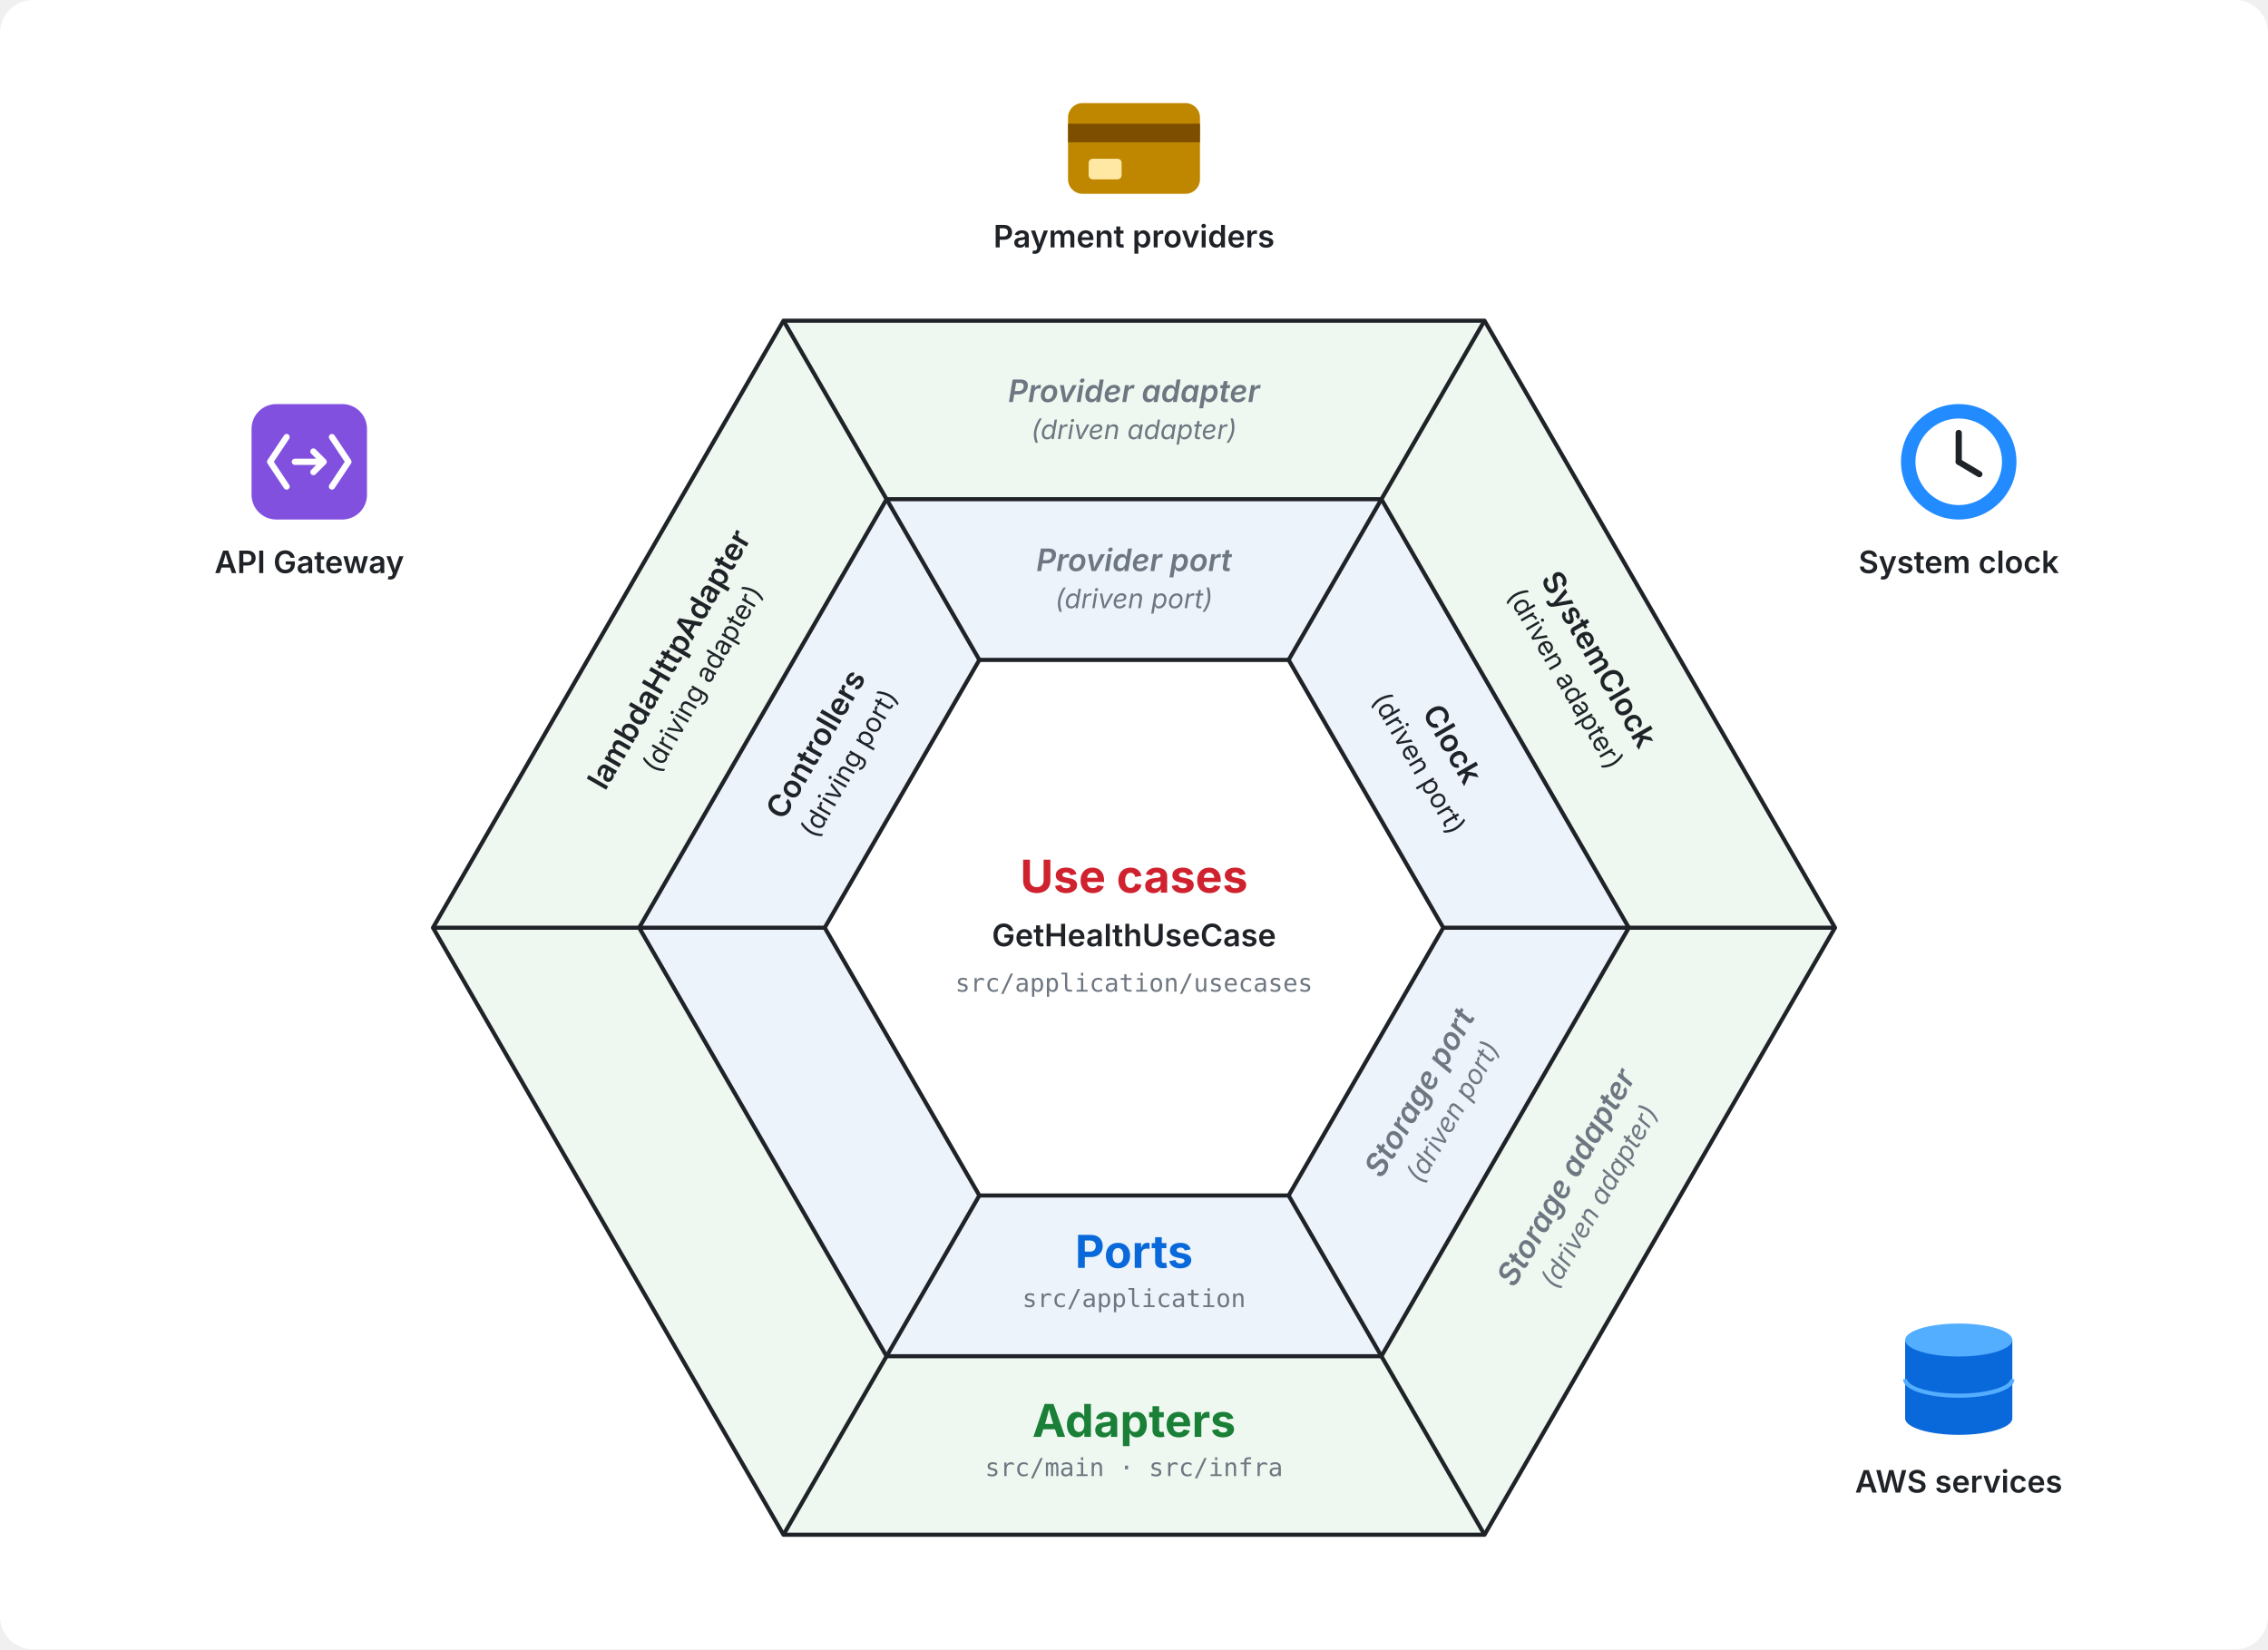
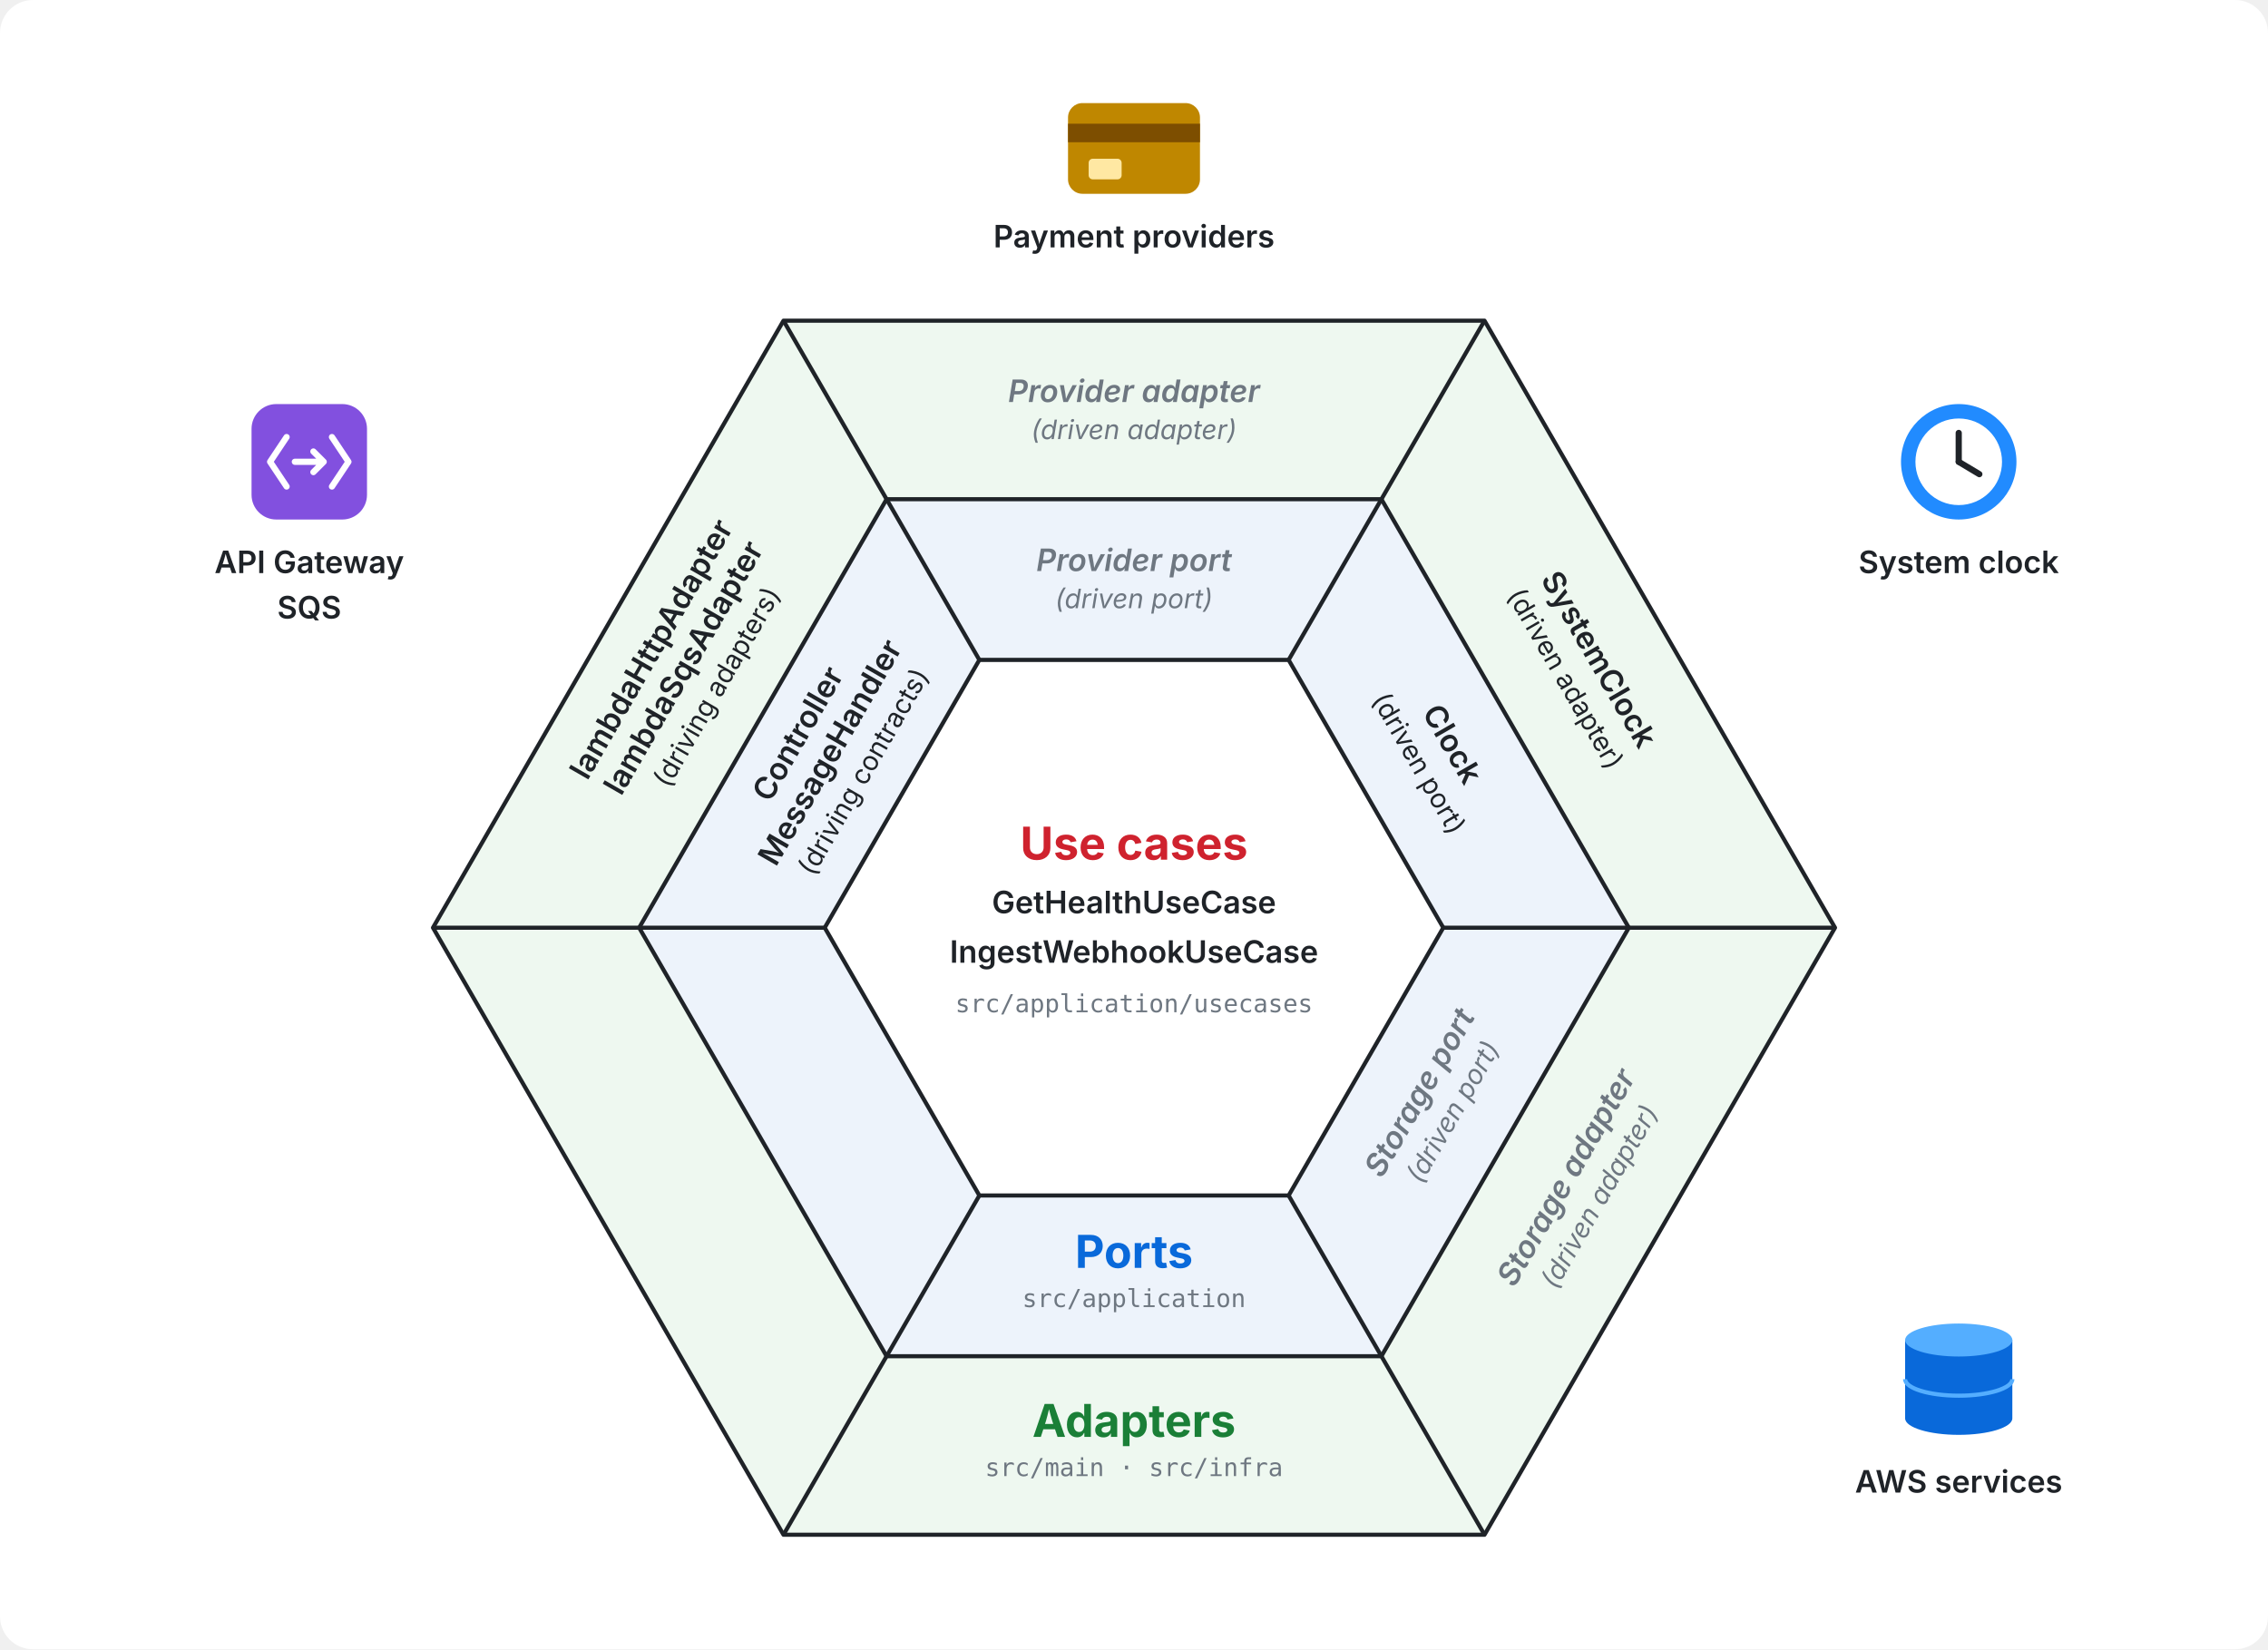
<svg xmlns="http://www.w3.org/2000/svg" viewBox="0 0 1100 800" width="1100" height="800" role="img" aria-labelledby="title desc">
  <style>
    .bg { fill: #ffffff; }
    .edge { fill: none; stroke: #1f2328; stroke-width: 2; stroke-linejoin: round; }
    .outer { fill: #eef8f0; }
    .middle { fill: #edf3fb; }
    .core { fill: #ffffff; }
    text { font-family: Inter, -apple-system, "Segoe UI", Helvetica, Arial, sans-serif; text-anchor: middle; fill: #1f2328; }
    .name { font-size: 15px; font-weight: 600; }
    .role { font-size: 13px; }
    .example { fill: #6e7781; font-style: italic; }
    .path { font-family: ui-monospace, SFMono-Regular, Menlo, Consolas, monospace; font-size: 12px; fill: #6e7781; }
    .ring { font-size: 22px; font-weight: 700; }
    .core-label { fill: #cf222e; }
    .ports-label { fill: #0969da; }
    .adapters-label { fill: #1a7f37; }
    .actor { font-size: 15px; font-weight: 600; }
    .icon-ink { fill: none; stroke: #ffffff; stroke-width: 3; stroke-linecap: round; stroke-linejoin: round; }
    .clock-face { fill: #ffffff; }
    .clock-hand { stroke: #1f2328; stroke-width: 3; stroke-linecap: round; }
    @media (prefers-color-scheme: dark) {
      .bg { fill: #0d1117; }
      .edge { stroke: #c9d1d9; }
      .outer { fill: #12261a; }
      .middle { fill: #111d2e; }
      .core { fill: #0d1117; }
      text { fill: #e6edf3; }
      .example, .path { fill: #8b949e; }
      .core-label { fill: #ff7b72; }
      .ports-label { fill: #58a6ff; }
      .adapters-label { fill: #3fb950; }
      .clock-face { fill: #0d1117; }
      .clock-hand { stroke: #e6edf3; }
    }
  </style>
  <rect class="bg" x="0" y="0" width="1100" height="800" rx="16" />
  <polygon class="outer" points="890,450 720,744.45 380,744.45 210,450 380,155.55 720,155.55" />
  <polygon class="middle" points="790,450 670,657.85 430,657.85 310,450 430,242.15 670,242.15" />
  <polygon class="core" points="700,450 625,579.9 475,579.9 400,450 475,320.1 625,320.1" />
  <g class="edge">
    <polygon points="890,450 720,744.45 380,744.45 210,450 380,155.55 720,155.55" />
    <polygon points="790,450 670,657.85 430,657.85 310,450 430,242.15 670,242.15" />
    <polygon points="700,450 625,579.9 475,579.9 400,450 475,320.1 625,320.1" />
    <line x1="700" y1="450" x2="890" y2="450" />
    <line x1="625" y1="579.9" x2="720" y2="744.45" />
    <line x1="475" y1="579.9" x2="380" y2="744.45" />
    <line x1="400" y1="450" x2="210" y2="450" />
    <line x1="475" y1="320.1" x2="380" y2="155.55" />
    <line x1="625" y1="320.1" x2="720" y2="155.55" />
  </g>
-   <text class="ring core-label" x="550" y="433">Use cases</text>
-   <text class="name" x="550" y="459">GetHealthUseCase</text>
-   <text class="path" x="550" y="481">src/application/usecases</text>
+   <text class="ring core-label" x="550" y="417">Use cases</text>
+   <text class="name" x="550" y="443">GetHealthUseCase</text>
+   <text class="name" x="550" y="467">IngestWebhookUseCase</text>
+   <text class="path" x="550" y="491">src/application/usecases</text>
  <g transform="translate(403.6 365.5) rotate(-60)">
-     <text class="name" y="-4">Controllers</text>
-     <text class="role" y="14">(driving port)</text>
+     <text class="name" y="-14">Controller</text>
+     <text class="name" y="4">MessageHandler</text>
+     <text class="role" y="22">(driving contracts)</text>
  </g>
  <g transform="translate(332.5 324.4) rotate(-60)">
-     <text class="name" y="-4">lambdaHttpAdapter</text>
-     <text class="role" y="14">(driving adapter)</text>
+     <text class="name" y="-14">lambdaHttpAdapter</text>
+     <text class="name" y="4">lambdaSqsAdapter</text>
+     <text class="role" y="22">(driving adapters)</text>
  </g>
  <g transform="translate(550 281)">
    <text class="name example" y="-4">Provider port</text>
    <text class="role example" y="14">(driven port)</text>
  </g>
  <g transform="translate(550 199)">
    <text class="name example" y="-4">Provider adapter</text>
    <text class="role example" y="14">(driven adapter)</text>
  </g>
  <g transform="translate(696.4 365.5) rotate(60)">
    <text class="name" y="-4">Clock</text>
    <text class="role" y="14">(driven port)</text>
  </g>
  <g transform="translate(767.5 324.4) rotate(60)">
    <text class="name" y="-4">SystemClock</text>
    <text class="role" y="14">(driven adapter)</text>
  </g>
  <g transform="translate(696.4 534.5) rotate(-60)">
    <text class="name example" y="-4">Storage port</text>
    <text class="role example" y="14">(driven port)</text>
  </g>
  <g transform="translate(767.5 575.6) rotate(-60)">
    <text class="name example" y="-4">Storage adapter</text>
    <text class="role example" y="14">(driven adapter)</text>
  </g>
  <text class="ring ports-label" x="550" y="615">Ports</text>
  <text class="path" x="550" y="634">src/application</text>
  <text class="ring adapters-label" x="550" y="697">Adapters</text>
  <text class="path" x="550" y="716">src/main · src/infra</text>
  <g>
    <rect x="122" y="196" width="56" height="56" rx="12" fill="#8250df" />
    <path class="icon-ink" d="M139 212 l-8 12 l8 12 M161 212 l8 12 l-8 12 M143 224 h14 M152 219 l5 5 l-5 5" />
    <text class="actor" x="150" y="278">API Gateway</text>
+     <text class="actor" x="150" y="300">SQS</text>
  </g>
  <g>
    <rect x="518" y="50" width="64" height="44" rx="7" fill="#bf8700" />
    <rect x="518" y="60" width="64" height="9" fill="#7d4e00" />
    <rect x="528" y="77" width="16" height="10" rx="2" fill="#ffe8a3" />
    <text class="actor" x="550" y="120">Payment providers</text>
  </g>
  <g>
    <circle cx="950" cy="224" r="28" fill="#218bff" />
    <circle class="clock-face" cx="950" cy="224" r="21" />
    <line class="clock-hand" x1="950" y1="224" x2="950" y2="210" />
    <line class="clock-hand" x1="950" y1="224" x2="960" y2="230" />
    <text class="actor" x="950" y="278">System clock</text>
  </g>
  <g>
    <path d="M924 650 v38 a26 8 0 0 0 52 0 v-38 z" fill="#0969da" />
    <ellipse cx="950" cy="650" rx="26" ry="8" fill="#54aeff" />
    <path d="M924 669 a26 8 0 0 0 52 0" fill="none" stroke="#54aeff" stroke-width="2" />
    <text class="actor" x="950" y="724">AWS services</text>
  </g>
</svg>
